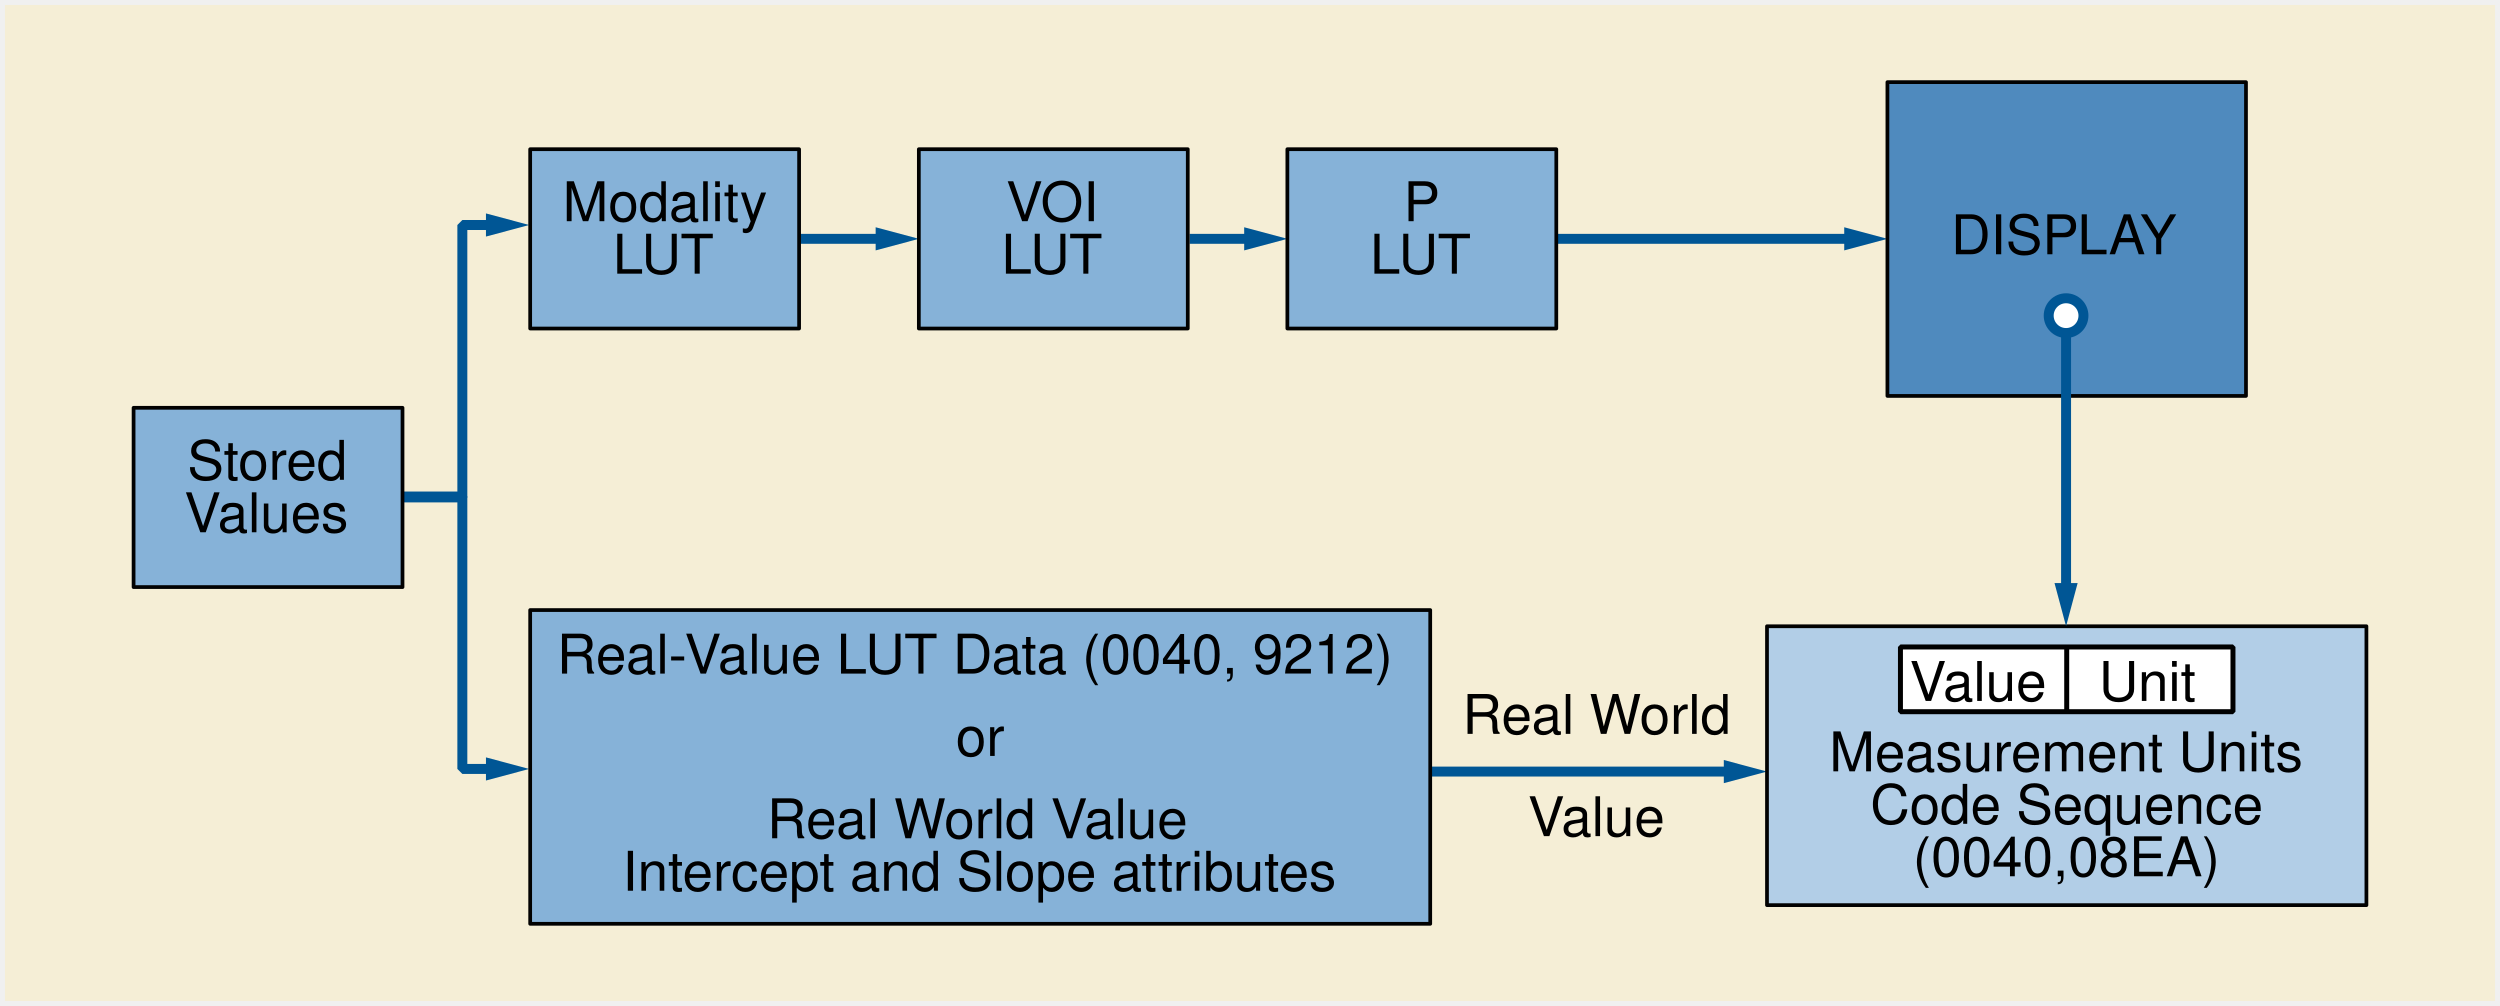
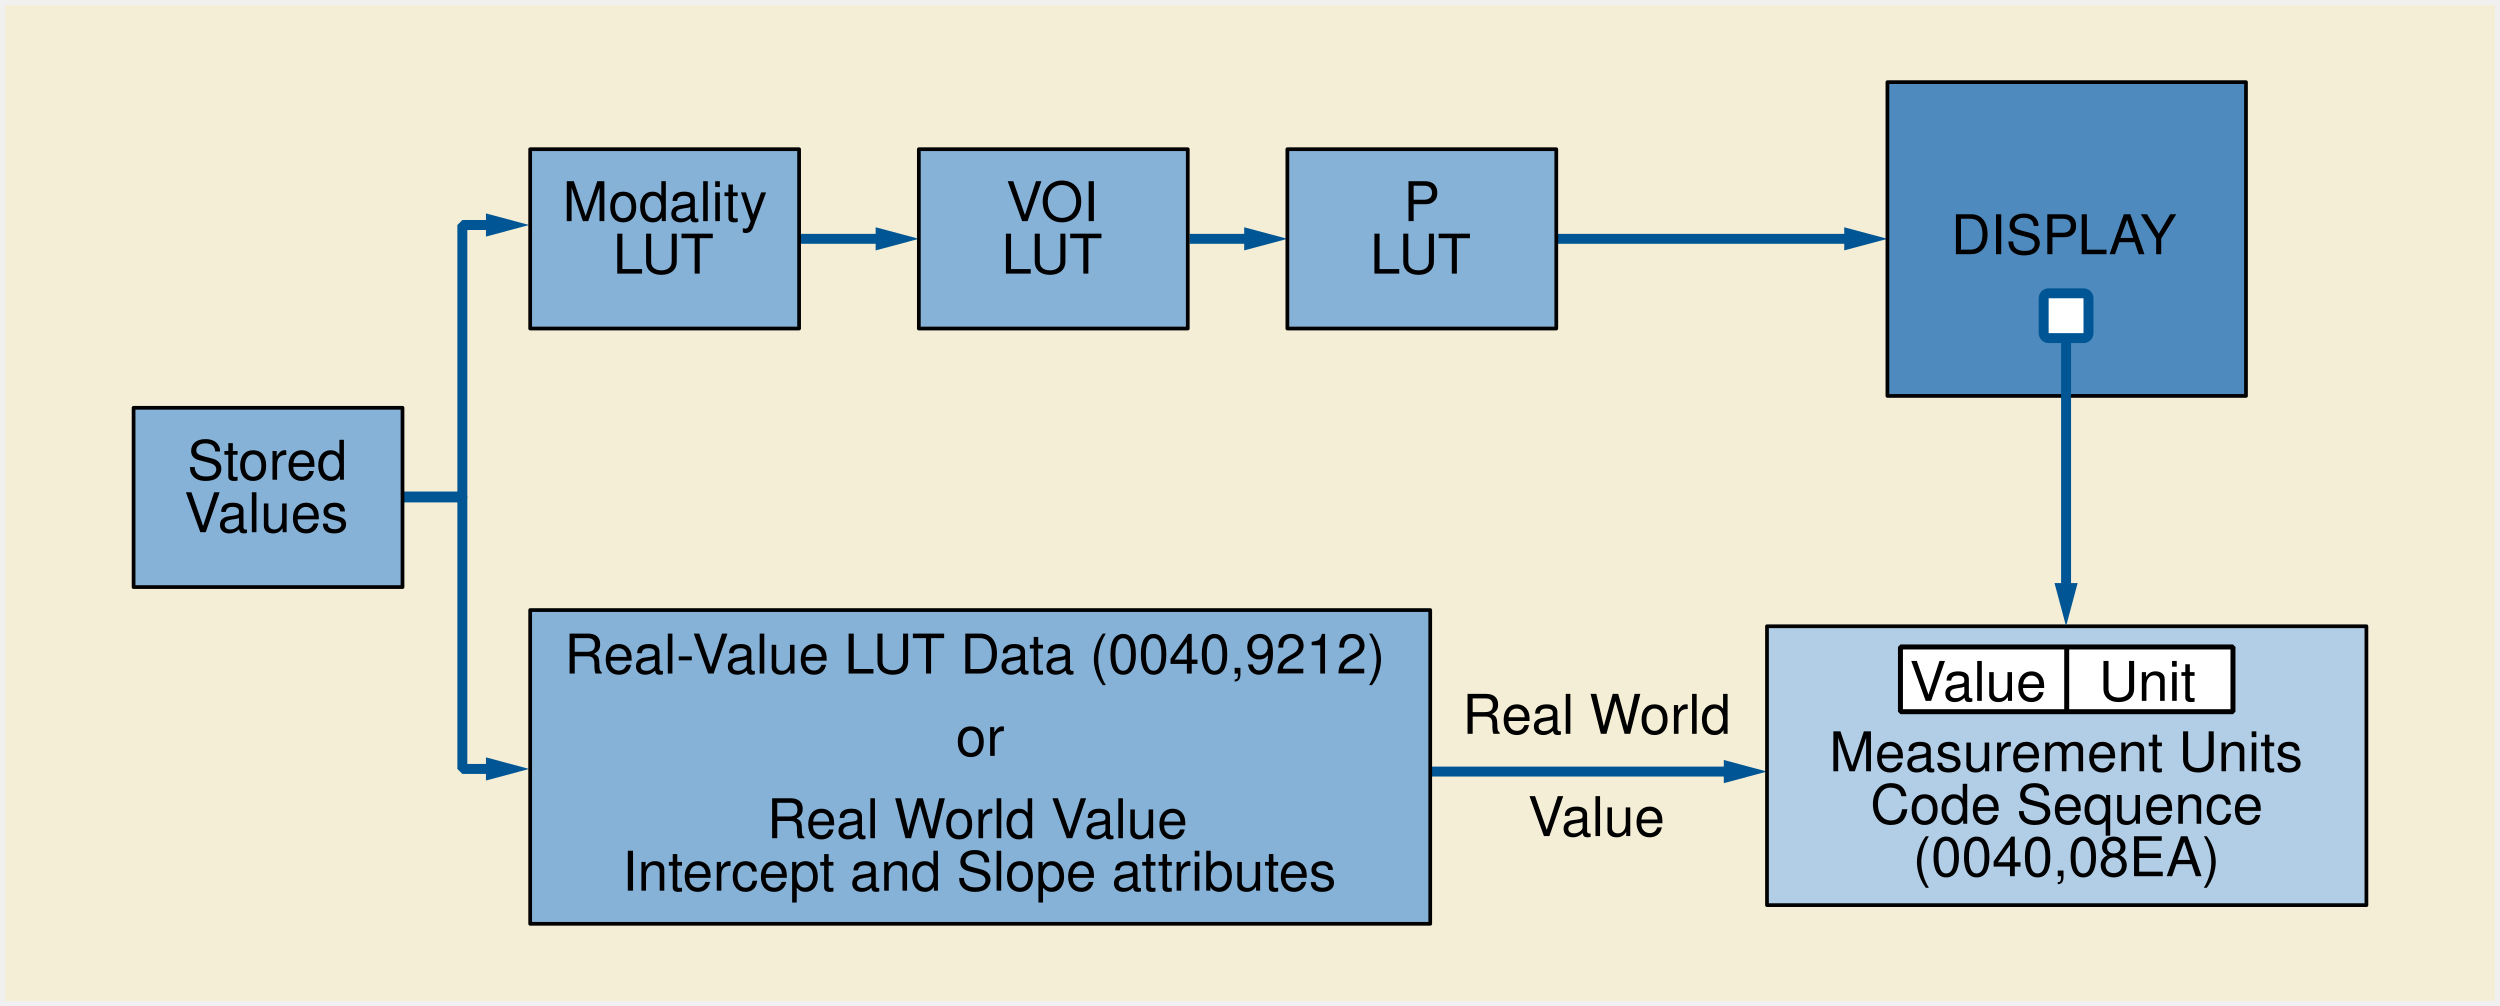
<svg xmlns="http://www.w3.org/2000/svg" version="1.1" id="Layer_1" x="0px" y="0px" width="502px" height="202px" viewBox="0 0 502 202" enable-background="new 0 0 502 202" xml:space="preserve">
  <defs>
    <style type="text/css">
	text {
	  font-family: Helvetica, Verdana, ArialUnicodeMS, san-serif
	}
	</style>
  </defs>
  <g>
   </g>
  <g>
    <rect x="1" y="1" fill="#F5EED6" width="500" height="200" />
    <g>
      <g>
        <g>
          <polyline fill="none" stroke="#005695" stroke-width="2" stroke-miterlimit="1" points="80.4,99.696 92.839,99.696       92.839,154.404 99.166,154.404     " />
          <g>
            <polygon fill="#005695" points="97.58,156.729 106.253,154.404 97.58,152.08      " />
          </g>
        </g>
      </g>
      <g>
        <g>
          <polyline fill="none" stroke="#005695" stroke-width="2" stroke-miterlimit="1" points="80.4,99.888 92.839,99.888       92.839,45.179 99.166,45.179     " />
          <g>
            <polygon fill="#005695" points="97.58,47.503 106.253,45.179 97.58,42.854      " />
          </g>
        </g>
      </g>
      <g>
        <g>
          <line fill="none" stroke="#005695" stroke-width="2" stroke-miterlimit="1" x1="159.803" y1="47.957" x2="177.417" y2="47.957" />
          <g>
            <polygon fill="#005695" points="175.831,50.281 184.504,47.957 175.831,45.633      " />
          </g>
        </g>
      </g>
      <g>
        <g>
          <line fill="none" stroke="#005695" stroke-width="2" stroke-miterlimit="1" x1="238.868" y1="47.957" x2="251.417" y2="47.957" />
          <g>
            <polygon fill="#005695" points="249.831,50.281 258.504,47.957 249.831,45.633      " />
          </g>
        </g>
      </g>
      <g>
        <g>
          <line fill="none" stroke="#005695" stroke-width="2" stroke-miterlimit="1" x1="286.469" y1="154.932" x2="347.726" y2="154.932" />
          <g>
            <polygon fill="#005695" points="346.141,157.256 354.813,154.932 346.141,152.607      " />
          </g>
        </g>
      </g>
      <g>
        <g>
          <line fill="none" stroke="#005695" stroke-width="2" stroke-miterlimit="1" x1="311.636" y1="47.957" x2="371.906" y2="47.957" />
          <g>
            <polygon fill="#005695" points="370.321,50.281 378.994,47.957 370.321,45.633      " />
          </g>
        </g>
      </g>
      <rect x="378.994" y="16.498" fill="#4F8ABE" stroke="#010101" stroke-width="0.75" stroke-linecap="round" stroke-linejoin="round" stroke-miterlimit="1" width="72" height="63" />
      <g>
-         <text transform="matrix(1 0 0 1 391.7637 51.0527)" font-size="11">DISPLAY</text>
+         <text transform="matrix(1 0 0 1 391.7637 51.0366)" font-size="11">DISPLAY</text>
      </g>
      <rect x="354.813" y="125.752" fill="#B2CEE7" stroke="#010101" stroke-width="0.75" stroke-linecap="round" stroke-linejoin="round" stroke-miterlimit="1" width="120.363" height="56" />
      <g>
-         <text transform="matrix(1 0 0 1 367.3105 154.8867)">
+         <text transform="matrix(1 0 0 1 367.3105 154.8711)">
          <tspan x="0" y="0" font-size="11">Measurement Units</tspan>
          <tspan x="8.236" y="10.533" font-size="11">Code Sequence</tspan>
          <tspan x="16.804" y="21.066" font-size="11">(0040,08EA)</tspan>
        </text>
      </g>
      <rect x="381.61" y="129.912" fill="#FFFFFF" stroke="#000000" stroke-miterlimit="1" width="66.77" height="13" />
      <line fill="#FFFFFF" stroke="#000000" stroke-miterlimit="1" x1="414.995" y1="129.912" x2="414.995" y2="142.912" />
      <g>
-         <text transform="matrix(1 0 0 1 383.457 140.7451)" font-size="11">Value</text>
+         <text transform="matrix(1 0 0 1 383.457 140.7285)" font-size="11">Value</text>
      </g>
      <g>
-         <text transform="matrix(1 0 0 1 421.4385 140.7451)" font-size="11">Unit</text>
+         <text transform="matrix(1 0 0 1 421.4385 140.7285)" font-size="11">Unit</text>
      </g>
-       <text transform="matrix(1 0 0 1 293.666 147.3652)">
+       <text transform="matrix(1 0 0 1 293.666 147.3496)">
        <tspan x="0" y="0" font-size="11">Real World</tspan>
        <tspan x="13.136" y="20.533" font-size="11">Value</tspan>
      </text>
      <rect x="106.459" y="29.964" fill="#86B2D8" stroke="#010101" stroke-width="0.75" stroke-linecap="round" stroke-linejoin="round" stroke-miterlimit="1" width="54" height="36" />
      <g>
-         <text transform="matrix(1 0 0 1 112.979 44.4199)">
+         <text transform="matrix(1 0 0 1 112.979 44.4038)">
          <tspan x="0" y="0" font-size="11">Modality</tspan>
          <tspan x="10.089" y="10.533" font-size="11">LUT</tspan>
        </text>
      </g>
      <rect x="184.504" y="29.964" fill="#86B2D8" stroke="#010101" stroke-width="0.75" stroke-linecap="round" stroke-linejoin="round" stroke-miterlimit="1" width="54" height="36" />
      <g>
-         <text transform="matrix(1 0 0 1 202.0244 44.4199)">
+         <text transform="matrix(1 0 0 1 202.0244 44.4038)">
          <tspan x="0" y="0" font-size="11">VOI</tspan>
          <tspan x="-0.916" y="10.533" font-size="11">LUT</tspan>
        </text>
      </g>
      <rect x="258.504" y="29.964" fill="#86B2D8" stroke="#010101" stroke-width="0.75" stroke-linecap="round" stroke-linejoin="round" stroke-miterlimit="1" width="54" height="36" />
      <g>
-         <text transform="matrix(1 0 0 1 281.8301 44.4199)">
+         <text transform="matrix(1 0 0 1 281.8301 44.4038)">
          <tspan x="0" y="0" font-size="11">P</tspan>
          <tspan x="-6.722" y="10.533" font-size="11">LUT</tspan>
        </text>
      </g>
      <rect x="106.459" y="122.502" fill="#86B2D8" stroke="#010101" stroke-width="0.75" stroke-linecap="round" stroke-linejoin="round" stroke-miterlimit="1" width="180.729" height="63" />
      <g>
-         <text transform="matrix(1 0 0 1 111.8311 135.2568)">
-           <tspan x="0" y="0" font-size="11">Real-Value LUT Data (0040, 9212)</tspan>
-           <tspan x="80.102" y="16.533" font-size="11">or</tspan>
-           <tspan x="42.195" y="33.067" font-size="11">Real World Value</tspan>
-           <tspan x="13.141" y="43.601" font-size="11">Intercept and Slope attributes</tspan>
+         <text transform="matrix(1 0 0 1 113.3594 135.2402)">
+           <tspan x="0" y="0" font-size="11">Real-Value LUT Data (0040,9212)</tspan>
+           <tspan x="78.573" y="16.533" font-size="11">or</tspan>
+           <tspan x="40.667" y="33.067" font-size="11">Real World Value</tspan>
+           <tspan x="11.612" y="43.601" font-size="11">Intercept and Slope attributes</tspan>
        </text>
      </g>
      <rect x="26.823" y="81.888" fill="#86B2D8" stroke="#010101" stroke-width="0.75" stroke-linecap="round" stroke-linejoin="round" stroke-miterlimit="1" width="54" height="36" />
      <g>
-         <text transform="matrix(1 0 0 1 37.6167 96.3438)">
+         <text transform="matrix(1 0 0 1 37.6167 96.3276)">
          <tspan x="0" y="0" font-size="11">Stored</tspan>
-           <tspan x="-0.612" y="10.533" font-size="11">Values</tspan>
+           <tspan x="-0.612" y="10.534" font-size="11">Values</tspan>
        </text>
      </g>
      <g>
        <g>
          <line fill="none" stroke="#005695" stroke-width="2" stroke-miterlimit="1" x1="414.868" y1="63.382" x2="414.868" y2="118.664" />
          <g>
            <polygon fill="#005695" points="412.544,117.079 414.868,125.752 417.192,117.079      " />
          </g>
        </g>
      </g>
-       <circle fill="#FFFFFF" stroke="#005695" stroke-width="2" stroke-linecap="round" stroke-miterlimit="1" cx="414.868" cy="63.382" r="3.49" />
+       <g>
+         <path fill="#FFFFFF" d="M411.368,67.892c-0.553,0-1-0.448-1-1v-7c0-0.552,0.447-1,1-1h7c0.553,0,1,0.448,1,1v7     c0,0.552-0.447,1-1,1H411.368z" />
+         <g>
+           <path fill="#005695" d="M418.368,59.892v7h-7v-7H418.368 M418.368,57.892h-7c-1.104,0-2,0.896-2,2v7c0,1.104,0.896,2,2,2h7      c1.104,0,2-0.896,2-2v-7C420.368,58.787,419.473,57.892,418.368,57.892L418.368,57.892z" />
+         </g>
+       </g>
    </g>
  </g>
</svg>
